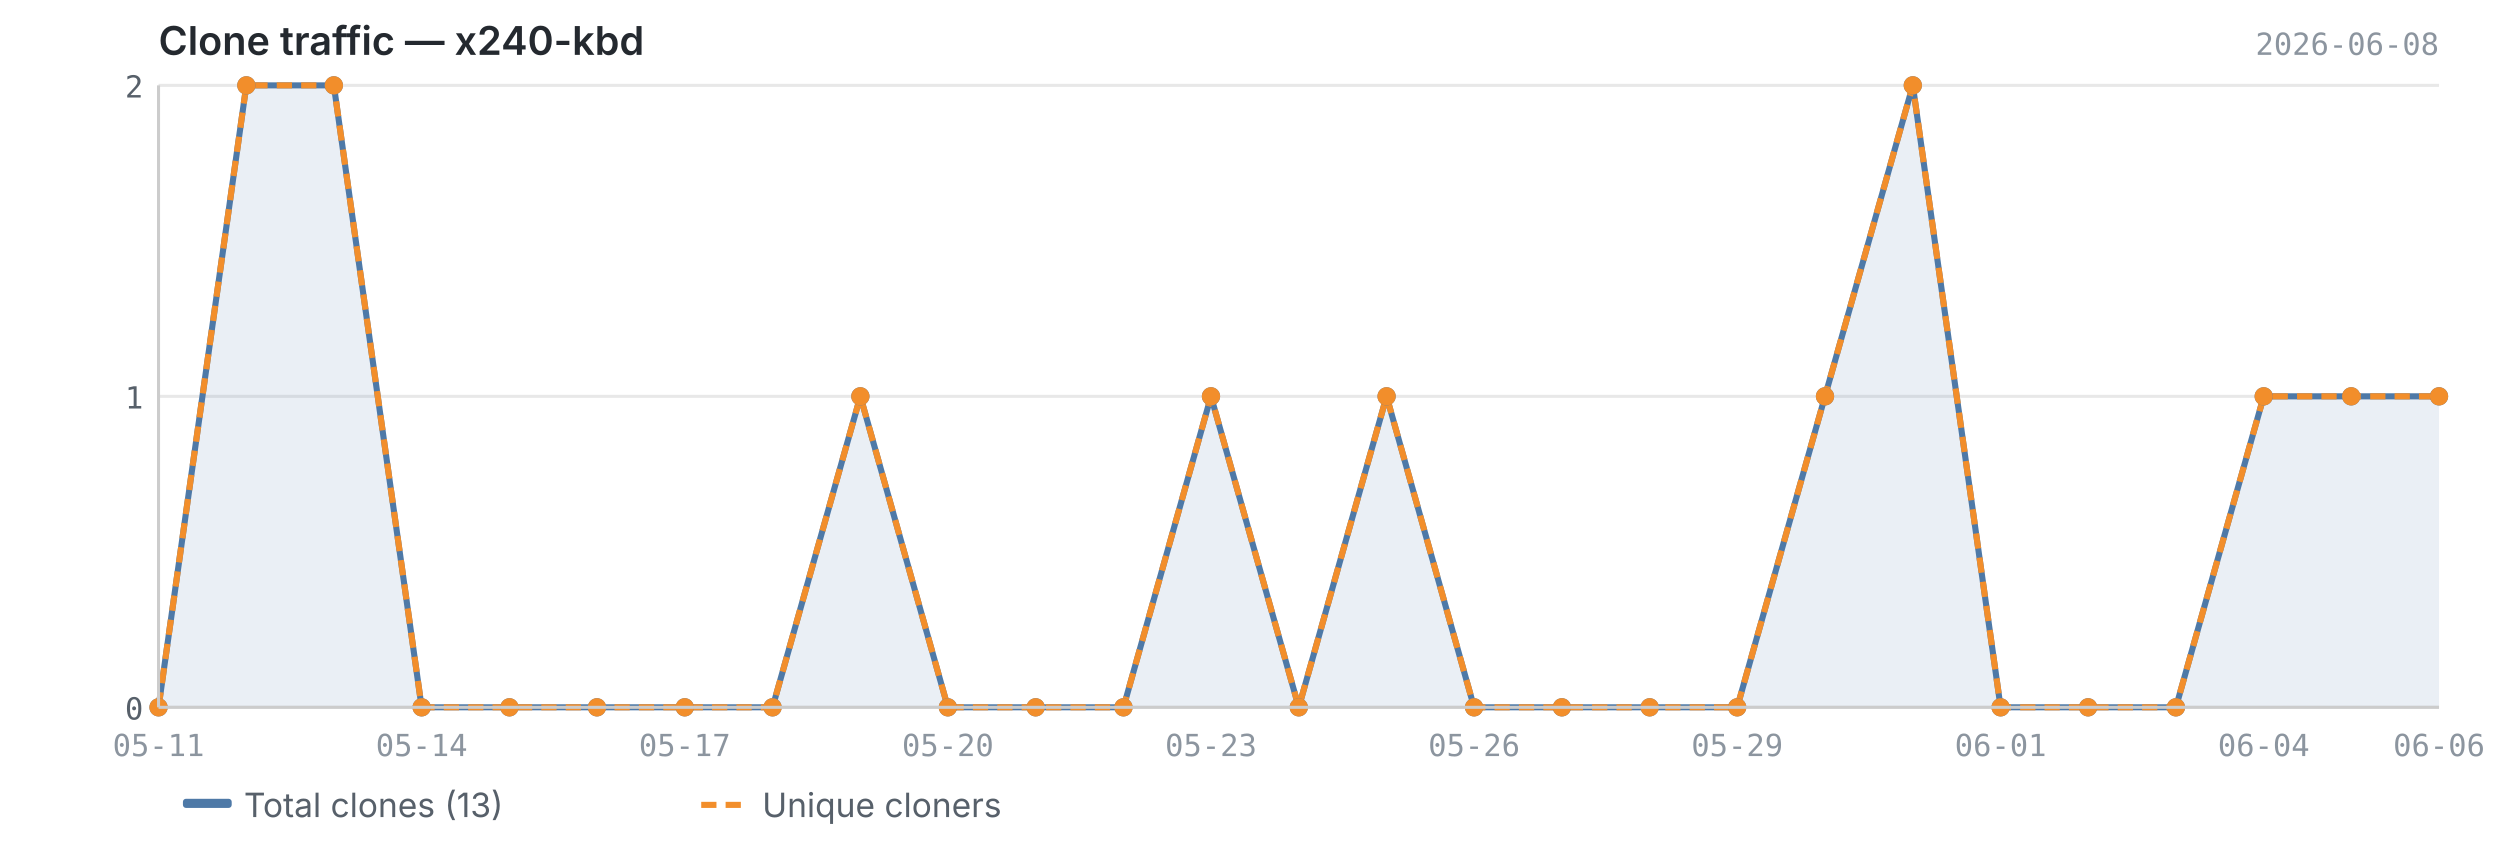
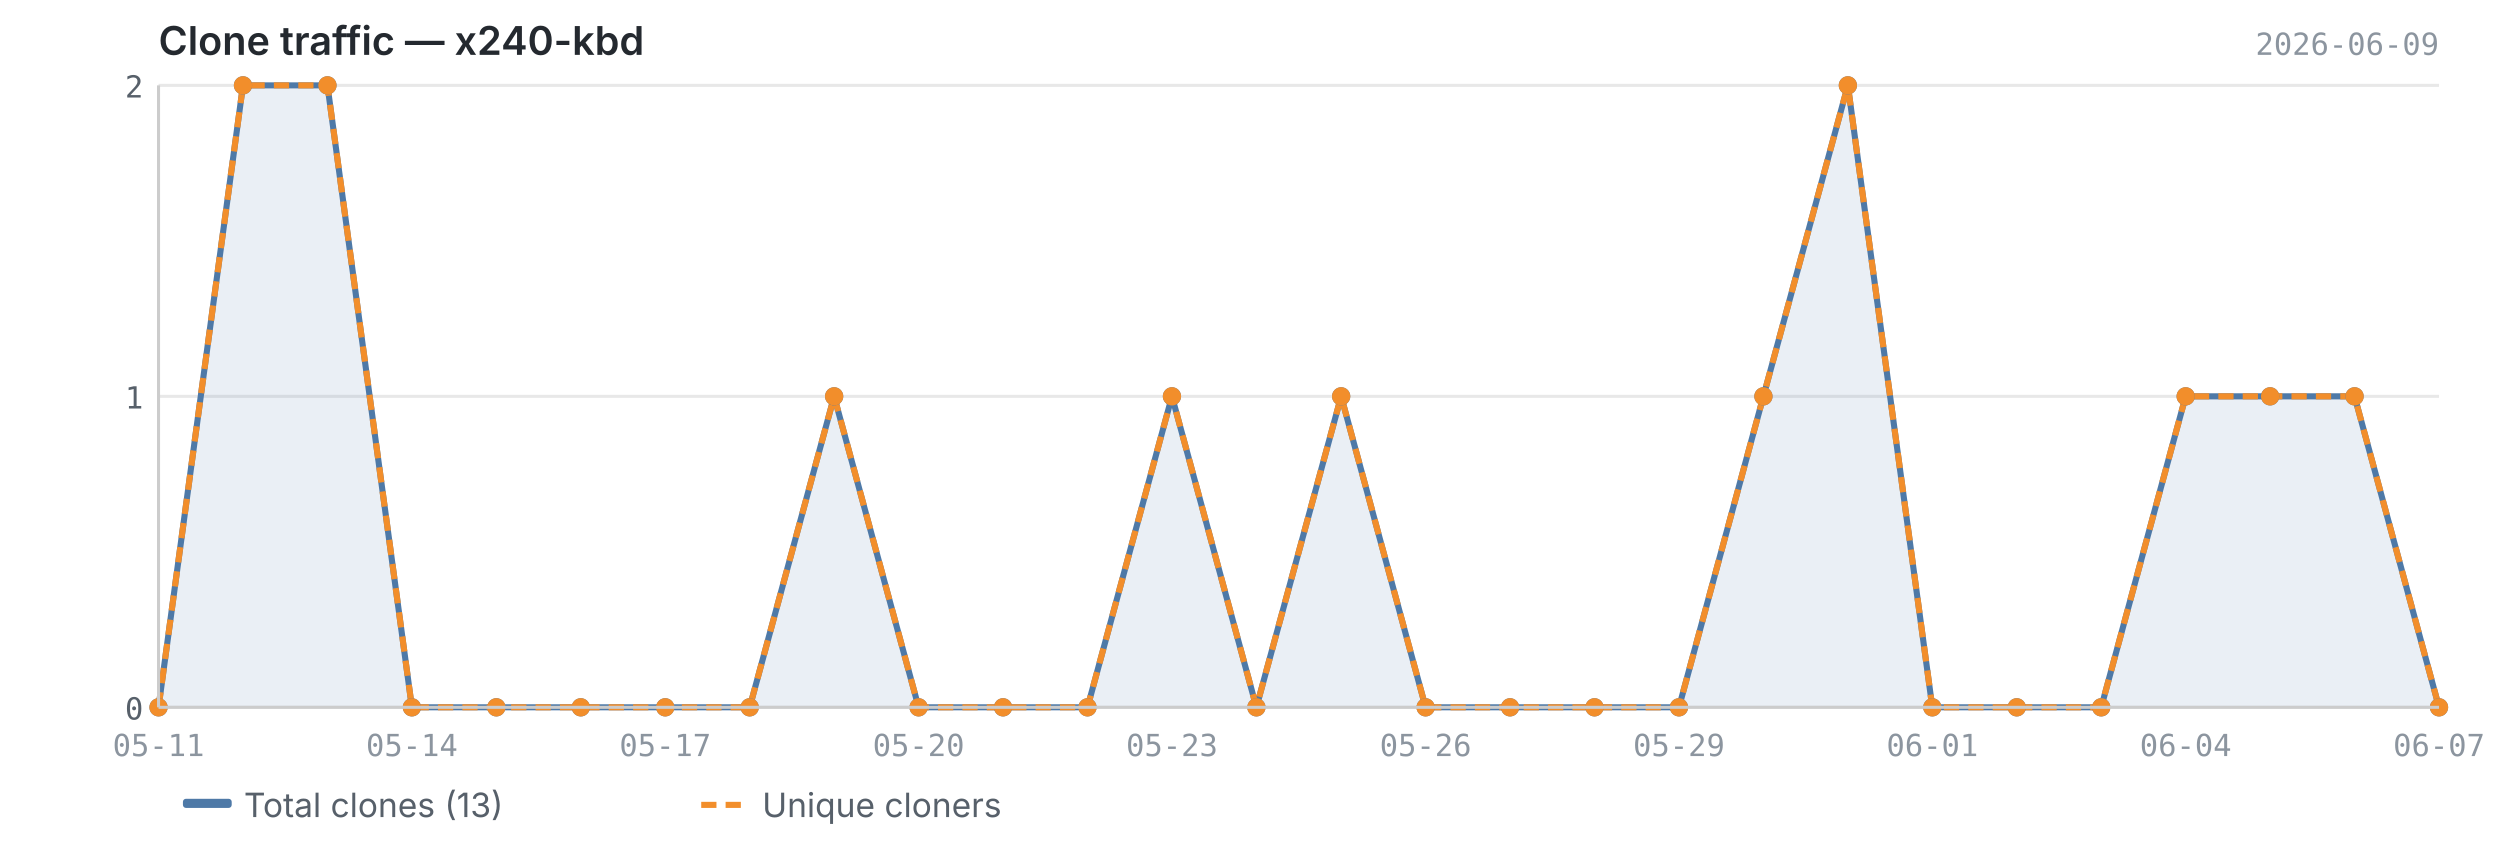
<svg xmlns="http://www.w3.org/2000/svg" viewBox="0 0 820 280" width="820" height="280">
  <text x="52" y="18" font-size="13" font-weight="600" fill="#24292f" font-family="-apple-system, BlinkMacSystemFont, 'Segoe UI', sans-serif">Clone traffic — x240-kbd</text>
-   <text x="800" y="18" font-size="10" fill="#8c959f" font-family="ui-monospace, SFMono-Regular, 'SF Mono', Menlo, monospace" text-anchor="end">2026-06-08</text>
+   <text x="800" y="18" font-size="10" fill="#8c959f" font-family="ui-monospace, SFMono-Regular, 'SF Mono', Menlo, monospace" text-anchor="end">2026-06-09</text>
  <line x1="52" y1="232.0" x2="800" y2="232.0" stroke="#e8e8e8" stroke-width="1" />
  <line x1="52" y1="130.0" x2="800" y2="130.0" stroke="#e8e8e8" stroke-width="1" />
  <line x1="52" y1="28.0" x2="800" y2="28.0" stroke="#e8e8e8" stroke-width="1" />
-   <path d="M52.0,232.0 L52.0,232.0 L80.8,28.0 L109.5,28.0 L138.3,232.0 L167.1,232.0 L195.8,232.0 L224.6,232.0 L253.4,232.0 L282.2,130.0 L310.9,232.0 L339.7,232.0 L368.5,232.0 L397.2,130.0 L426.0,232.0 L454.8,130.0 L483.5,232.0 L512.3,232.0 L541.1,232.0 L569.8,232.0 L598.6,130.0 L627.4,28.0 L656.2,232.0 L684.9,232.0 L713.7,232.0 L742.5,130.0 L771.2,130.0 L800.0,130.0 L800.0,232.0 L52.0,232.0Z" fill="#4e79a7" opacity="0.12" />
-   <polyline points="52.0,232.0 80.8,28.0 109.5,28.0 138.3,232.0 167.1,232.0 195.8,232.0 224.6,232.0 253.4,232.0 282.2,130.0 310.9,232.0 339.7,232.0 368.5,232.0 397.2,130.0 426.0,232.0 454.8,130.0 483.5,232.0 512.3,232.0 541.1,232.0 569.8,232.0 598.6,130.0 627.4,28.0 656.2,232.0 684.9,232.0 713.7,232.0 742.5,130.0 771.2,130.0 800.0,130.0" fill="none" stroke="#4e79a7" stroke-width="2" stroke-linejoin="round" />
-   <polyline points="52.0,232.0 80.8,28.0 109.5,28.0 138.3,232.0 167.1,232.0 195.8,232.0 224.6,232.0 253.4,232.0 282.2,130.0 310.9,232.0 339.7,232.0 368.5,232.0 397.2,130.0 426.0,232.0 454.8,130.0 483.5,232.0 512.3,232.0 541.1,232.0 569.8,232.0 598.6,130.0 627.4,28.0 656.2,232.0 684.9,232.0 713.7,232.0 742.5,130.0 771.2,130.0 800.0,130.0" fill="none" stroke="#f28e2b" stroke-width="2" stroke-linejoin="round" stroke-dasharray="5,3" />
+   <path d="M52.0,232.0 L52.0,232.0 L79.7,28.0 L107.4,28.0 L135.1,232.0 L162.8,232.0 L190.5,232.0 L218.2,232.0 L245.9,232.0 L273.6,130.0 L301.3,232.0 L329.0,232.0 L356.7,232.0 L384.4,130.0 L412.1,232.0 L439.9,130.0 L467.6,232.0 L495.3,232.0 L523.0,232.0 L550.7,232.0 L578.4,130.0 L606.1,28.0 L633.8,232.0 L661.5,232.0 L689.2,232.0 L716.9,130.0 L744.6,130.0 L772.3,130.0 L800.0,232.0 L800.0,232.0 L52.0,232.0Z" fill="#4e79a7" opacity="0.12" />
+   <polyline points="52.0,232.0 79.7,28.0 107.4,28.0 135.1,232.0 162.8,232.0 190.5,232.0 218.2,232.0 245.9,232.0 273.6,130.0 301.3,232.0 329.0,232.0 356.7,232.0 384.4,130.0 412.1,232.0 439.9,130.0 467.6,232.0 495.3,232.0 523.0,232.0 550.7,232.0 578.4,130.0 606.1,28.0 633.8,232.0 661.5,232.0 689.2,232.0 716.9,130.0 744.6,130.0 772.3,130.0 800.0,232.0" fill="none" stroke="#4e79a7" stroke-width="2" stroke-linejoin="round" />
+   <polyline points="52.0,232.0 79.7,28.0 107.4,28.0 135.1,232.0 162.8,232.0 190.5,232.0 218.2,232.0 245.9,232.0 273.6,130.0 301.3,232.0 329.0,232.0 356.7,232.0 384.4,130.0 412.1,232.0 439.9,130.0 467.6,232.0 495.3,232.0 523.0,232.0 550.7,232.0 578.4,130.0 606.1,28.0 633.8,232.0 661.5,232.0 689.2,232.0 716.9,130.0 744.6,130.0 772.3,130.0 800.0,232.0" fill="none" stroke="#f28e2b" stroke-width="2" stroke-linejoin="round" stroke-dasharray="5,3" />
  <circle cx="52.0" cy="232.0" r="3" fill="#4e79a7" />
-   <circle cx="80.8" cy="28.0" r="3" fill="#4e79a7" />
-   <circle cx="109.5" cy="28.0" r="3" fill="#4e79a7" />
-   <circle cx="138.3" cy="232.0" r="3" fill="#4e79a7" />
-   <circle cx="167.1" cy="232.0" r="3" fill="#4e79a7" />
-   <circle cx="195.8" cy="232.0" r="3" fill="#4e79a7" />
-   <circle cx="224.6" cy="232.0" r="3" fill="#4e79a7" />
-   <circle cx="253.4" cy="232.0" r="3" fill="#4e79a7" />
-   <circle cx="282.2" cy="130.0" r="3" fill="#4e79a7" />
-   <circle cx="310.9" cy="232.0" r="3" fill="#4e79a7" />
-   <circle cx="339.7" cy="232.0" r="3" fill="#4e79a7" />
-   <circle cx="368.5" cy="232.0" r="3" fill="#4e79a7" />
-   <circle cx="397.2" cy="130.0" r="3" fill="#4e79a7" />
-   <circle cx="426.0" cy="232.0" r="3" fill="#4e79a7" />
-   <circle cx="454.8" cy="130.0" r="3" fill="#4e79a7" />
-   <circle cx="483.5" cy="232.0" r="3" fill="#4e79a7" />
-   <circle cx="512.3" cy="232.0" r="3" fill="#4e79a7" />
-   <circle cx="541.1" cy="232.0" r="3" fill="#4e79a7" />
-   <circle cx="569.8" cy="232.0" r="3" fill="#4e79a7" />
-   <circle cx="598.6" cy="130.0" r="3" fill="#4e79a7" />
-   <circle cx="627.4" cy="28.0" r="3" fill="#4e79a7" />
-   <circle cx="656.2" cy="232.0" r="3" fill="#4e79a7" />
-   <circle cx="684.9" cy="232.0" r="3" fill="#4e79a7" />
-   <circle cx="713.7" cy="232.0" r="3" fill="#4e79a7" />
-   <circle cx="742.5" cy="130.0" r="3" fill="#4e79a7" />
-   <circle cx="771.2" cy="130.0" r="3" fill="#4e79a7" />
-   <circle cx="800.0" cy="130.0" r="3" fill="#4e79a7" />
+   <circle cx="79.7" cy="28.0" r="3" fill="#4e79a7" />
+   <circle cx="107.4" cy="28.0" r="3" fill="#4e79a7" />
+   <circle cx="135.1" cy="232.0" r="3" fill="#4e79a7" />
+   <circle cx="162.8" cy="232.0" r="3" fill="#4e79a7" />
+   <circle cx="190.5" cy="232.0" r="3" fill="#4e79a7" />
+   <circle cx="218.2" cy="232.0" r="3" fill="#4e79a7" />
+   <circle cx="245.9" cy="232.0" r="3" fill="#4e79a7" />
+   <circle cx="273.6" cy="130.0" r="3" fill="#4e79a7" />
+   <circle cx="301.3" cy="232.0" r="3" fill="#4e79a7" />
+   <circle cx="329.0" cy="232.0" r="3" fill="#4e79a7" />
+   <circle cx="356.7" cy="232.0" r="3" fill="#4e79a7" />
+   <circle cx="384.4" cy="130.0" r="3" fill="#4e79a7" />
+   <circle cx="412.1" cy="232.0" r="3" fill="#4e79a7" />
+   <circle cx="439.9" cy="130.0" r="3" fill="#4e79a7" />
+   <circle cx="467.6" cy="232.0" r="3" fill="#4e79a7" />
+   <circle cx="495.3" cy="232.0" r="3" fill="#4e79a7" />
+   <circle cx="523.0" cy="232.0" r="3" fill="#4e79a7" />
+   <circle cx="550.7" cy="232.0" r="3" fill="#4e79a7" />
+   <circle cx="578.4" cy="130.0" r="3" fill="#4e79a7" />
+   <circle cx="606.1" cy="28.0" r="3" fill="#4e79a7" />
+   <circle cx="633.8" cy="232.0" r="3" fill="#4e79a7" />
+   <circle cx="661.5" cy="232.0" r="3" fill="#4e79a7" />
+   <circle cx="689.2" cy="232.0" r="3" fill="#4e79a7" />
+   <circle cx="716.9" cy="130.0" r="3" fill="#4e79a7" />
+   <circle cx="744.6" cy="130.0" r="3" fill="#4e79a7" />
+   <circle cx="772.3" cy="130.0" r="3" fill="#4e79a7" />
+   <circle cx="800.0" cy="232.0" r="3" fill="#4e79a7" />
  <circle cx="52.0" cy="232.0" r="3" fill="#f28e2b" />
-   <circle cx="80.8" cy="28.0" r="3" fill="#f28e2b" />
-   <circle cx="109.5" cy="28.0" r="3" fill="#f28e2b" />
-   <circle cx="138.3" cy="232.0" r="3" fill="#f28e2b" />
-   <circle cx="167.1" cy="232.0" r="3" fill="#f28e2b" />
-   <circle cx="195.8" cy="232.0" r="3" fill="#f28e2b" />
-   <circle cx="224.6" cy="232.0" r="3" fill="#f28e2b" />
-   <circle cx="253.4" cy="232.0" r="3" fill="#f28e2b" />
-   <circle cx="282.2" cy="130.0" r="3" fill="#f28e2b" />
-   <circle cx="310.9" cy="232.0" r="3" fill="#f28e2b" />
-   <circle cx="339.7" cy="232.0" r="3" fill="#f28e2b" />
-   <circle cx="368.5" cy="232.0" r="3" fill="#f28e2b" />
-   <circle cx="397.2" cy="130.0" r="3" fill="#f28e2b" />
-   <circle cx="426.0" cy="232.0" r="3" fill="#f28e2b" />
-   <circle cx="454.8" cy="130.0" r="3" fill="#f28e2b" />
-   <circle cx="483.5" cy="232.0" r="3" fill="#f28e2b" />
-   <circle cx="512.3" cy="232.0" r="3" fill="#f28e2b" />
-   <circle cx="541.1" cy="232.0" r="3" fill="#f28e2b" />
-   <circle cx="569.8" cy="232.0" r="3" fill="#f28e2b" />
-   <circle cx="598.6" cy="130.0" r="3" fill="#f28e2b" />
-   <circle cx="627.4" cy="28.0" r="3" fill="#f28e2b" />
-   <circle cx="656.2" cy="232.0" r="3" fill="#f28e2b" />
-   <circle cx="684.9" cy="232.0" r="3" fill="#f28e2b" />
-   <circle cx="713.7" cy="232.0" r="3" fill="#f28e2b" />
-   <circle cx="742.5" cy="130.0" r="3" fill="#f28e2b" />
-   <circle cx="771.2" cy="130.0" r="3" fill="#f28e2b" />
-   <circle cx="800.0" cy="130.0" r="3" fill="#f28e2b" />
+   <circle cx="79.7" cy="28.0" r="3" fill="#f28e2b" />
+   <circle cx="107.4" cy="28.0" r="3" fill="#f28e2b" />
+   <circle cx="135.1" cy="232.0" r="3" fill="#f28e2b" />
+   <circle cx="162.8" cy="232.0" r="3" fill="#f28e2b" />
+   <circle cx="190.5" cy="232.0" r="3" fill="#f28e2b" />
+   <circle cx="218.2" cy="232.0" r="3" fill="#f28e2b" />
+   <circle cx="245.9" cy="232.0" r="3" fill="#f28e2b" />
+   <circle cx="273.6" cy="130.0" r="3" fill="#f28e2b" />
+   <circle cx="301.3" cy="232.0" r="3" fill="#f28e2b" />
+   <circle cx="329.0" cy="232.0" r="3" fill="#f28e2b" />
+   <circle cx="356.7" cy="232.0" r="3" fill="#f28e2b" />
+   <circle cx="384.4" cy="130.0" r="3" fill="#f28e2b" />
+   <circle cx="412.1" cy="232.0" r="3" fill="#f28e2b" />
+   <circle cx="439.9" cy="130.0" r="3" fill="#f28e2b" />
+   <circle cx="467.6" cy="232.0" r="3" fill="#f28e2b" />
+   <circle cx="495.3" cy="232.0" r="3" fill="#f28e2b" />
+   <circle cx="523.0" cy="232.0" r="3" fill="#f28e2b" />
+   <circle cx="550.7" cy="232.0" r="3" fill="#f28e2b" />
+   <circle cx="578.4" cy="130.0" r="3" fill="#f28e2b" />
+   <circle cx="606.1" cy="28.0" r="3" fill="#f28e2b" />
+   <circle cx="633.8" cy="232.0" r="3" fill="#f28e2b" />
+   <circle cx="661.5" cy="232.0" r="3" fill="#f28e2b" />
+   <circle cx="689.2" cy="232.0" r="3" fill="#f28e2b" />
+   <circle cx="716.9" cy="130.0" r="3" fill="#f28e2b" />
+   <circle cx="744.6" cy="130.0" r="3" fill="#f28e2b" />
+   <circle cx="772.3" cy="130.0" r="3" fill="#f28e2b" />
+   <circle cx="800.0" cy="232.0" r="3" fill="#f28e2b" />
  <line x1="52" y1="28" x2="52" y2="232" stroke="#cccccc" stroke-width="1" />
  <line x1="52" y1="232" x2="800" y2="232" stroke="#cccccc" stroke-width="1" />
  <text x="47" y="236.0" text-anchor="end" font-size="10" fill="#57606a" font-family="ui-monospace, SFMono-Regular, 'SF Mono', Menlo, monospace">0</text>
  <text x="47" y="134.0" text-anchor="end" font-size="10" fill="#57606a" font-family="ui-monospace, SFMono-Regular, 'SF Mono', Menlo, monospace">1</text>
  <text x="47" y="32.0" text-anchor="end" font-size="10" fill="#57606a" font-family="ui-monospace, SFMono-Regular, 'SF Mono', Menlo, monospace">2</text>
  <text x="52.0" y="248" text-anchor="middle" font-size="10" fill="#8c959f" font-family="ui-monospace, SFMono-Regular, 'SF Mono', Menlo, monospace">05-11</text>
-   <text x="138.3" y="248" text-anchor="middle" font-size="10" fill="#8c959f" font-family="ui-monospace, SFMono-Regular, 'SF Mono', Menlo, monospace">05-14</text>
-   <text x="224.6" y="248" text-anchor="middle" font-size="10" fill="#8c959f" font-family="ui-monospace, SFMono-Regular, 'SF Mono', Menlo, monospace">05-17</text>
-   <text x="310.9" y="248" text-anchor="middle" font-size="10" fill="#8c959f" font-family="ui-monospace, SFMono-Regular, 'SF Mono', Menlo, monospace">05-20</text>
-   <text x="397.2" y="248" text-anchor="middle" font-size="10" fill="#8c959f" font-family="ui-monospace, SFMono-Regular, 'SF Mono', Menlo, monospace">05-23</text>
-   <text x="483.5" y="248" text-anchor="middle" font-size="10" fill="#8c959f" font-family="ui-monospace, SFMono-Regular, 'SF Mono', Menlo, monospace">05-26</text>
-   <text x="569.8" y="248" text-anchor="middle" font-size="10" fill="#8c959f" font-family="ui-monospace, SFMono-Regular, 'SF Mono', Menlo, monospace">05-29</text>
-   <text x="656.2" y="248" text-anchor="middle" font-size="10" fill="#8c959f" font-family="ui-monospace, SFMono-Regular, 'SF Mono', Menlo, monospace">06-01</text>
-   <text x="742.5" y="248" text-anchor="middle" font-size="10" fill="#8c959f" font-family="ui-monospace, SFMono-Regular, 'SF Mono', Menlo, monospace">06-04</text>
-   <text x="800.0" y="248" text-anchor="middle" font-size="10" fill="#8c959f" font-family="ui-monospace, SFMono-Regular, 'SF Mono', Menlo, monospace">06-06</text>
+   <text x="135.1" y="248" text-anchor="middle" font-size="10" fill="#8c959f" font-family="ui-monospace, SFMono-Regular, 'SF Mono', Menlo, monospace">05-14</text>
+   <text x="218.2" y="248" text-anchor="middle" font-size="10" fill="#8c959f" font-family="ui-monospace, SFMono-Regular, 'SF Mono', Menlo, monospace">05-17</text>
+   <text x="301.3" y="248" text-anchor="middle" font-size="10" fill="#8c959f" font-family="ui-monospace, SFMono-Regular, 'SF Mono', Menlo, monospace">05-20</text>
+   <text x="384.4" y="248" text-anchor="middle" font-size="10" fill="#8c959f" font-family="ui-monospace, SFMono-Regular, 'SF Mono', Menlo, monospace">05-23</text>
+   <text x="467.6" y="248" text-anchor="middle" font-size="10" fill="#8c959f" font-family="ui-monospace, SFMono-Regular, 'SF Mono', Menlo, monospace">05-26</text>
+   <text x="550.7" y="248" text-anchor="middle" font-size="10" fill="#8c959f" font-family="ui-monospace, SFMono-Regular, 'SF Mono', Menlo, monospace">05-29</text>
+   <text x="633.8" y="248" text-anchor="middle" font-size="10" fill="#8c959f" font-family="ui-monospace, SFMono-Regular, 'SF Mono', Menlo, monospace">06-01</text>
+   <text x="716.9" y="248" text-anchor="middle" font-size="10" fill="#8c959f" font-family="ui-monospace, SFMono-Regular, 'SF Mono', Menlo, monospace">06-04</text>
+   <text x="800.0" y="248" text-anchor="middle" font-size="10" fill="#8c959f" font-family="ui-monospace, SFMono-Regular, 'SF Mono', Menlo, monospace">06-07</text>
  <rect x="60" y="262" width="16" height="3" fill="#4e79a7" rx="1" />
  <text x="80" y="268" font-size="11" fill="#57606a" font-family="-apple-system, BlinkMacSystemFont, 'Segoe UI', sans-serif">Total clones (13)</text>
  <line x1="230" y1="264" x2="246" y2="264" stroke="#f28e2b" stroke-width="2" stroke-dasharray="5,3" />
  <text x="250" y="268" font-size="11" fill="#57606a" font-family="-apple-system, BlinkMacSystemFont, 'Segoe UI', sans-serif">Unique cloners</text>
</svg>
